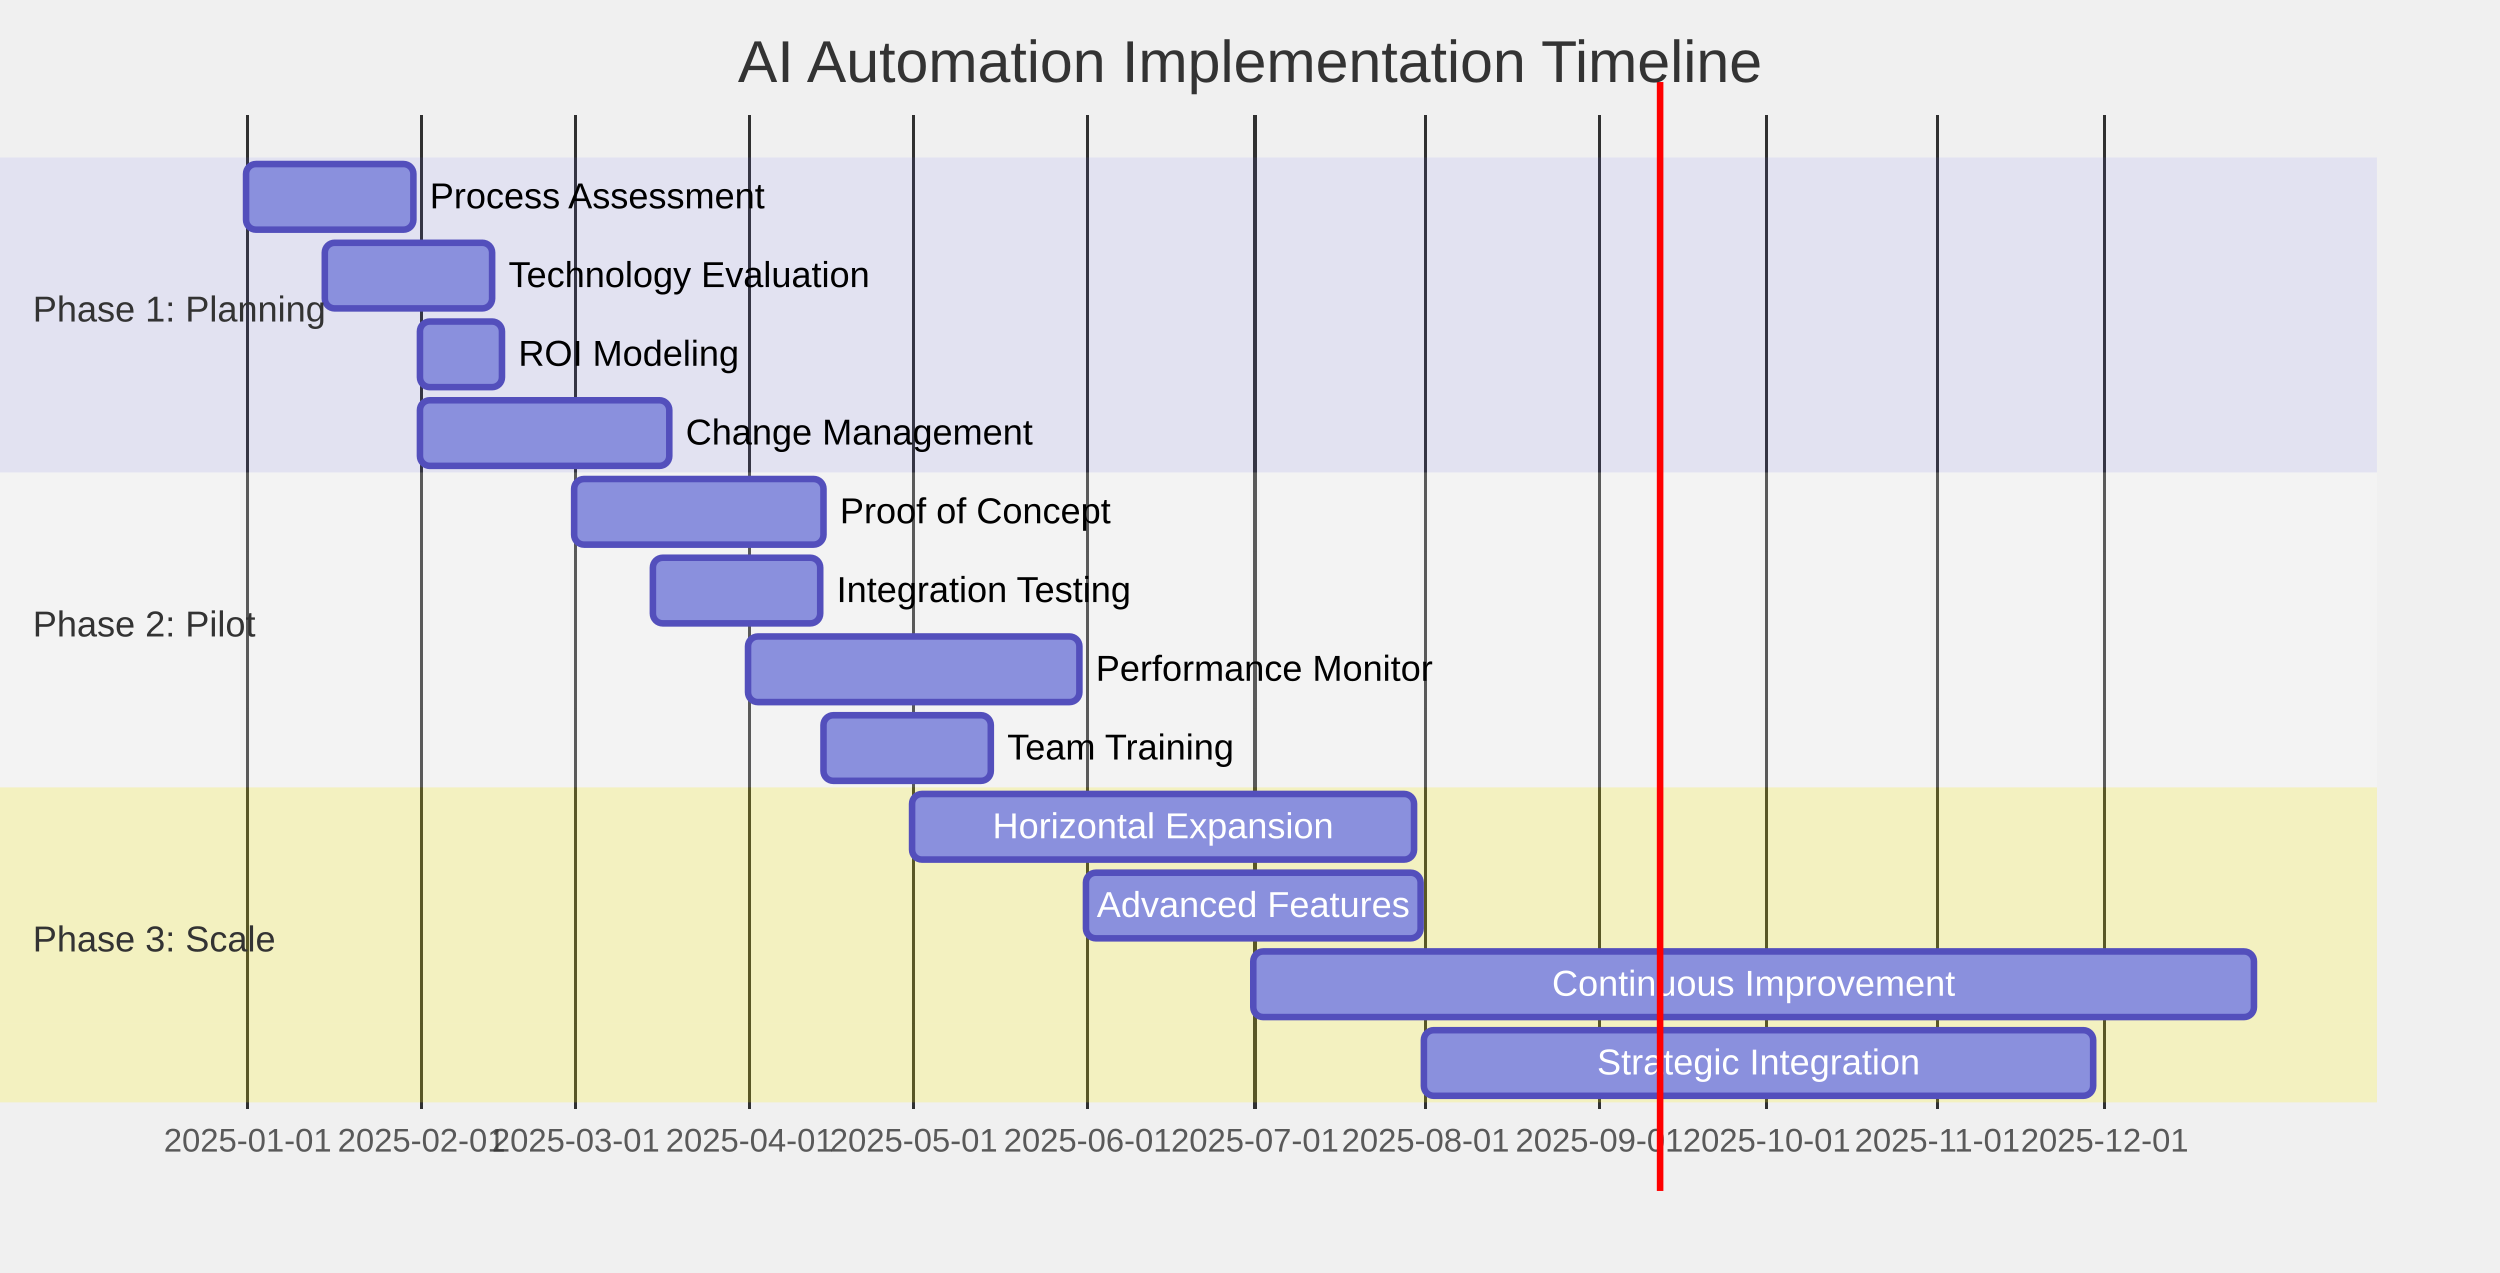
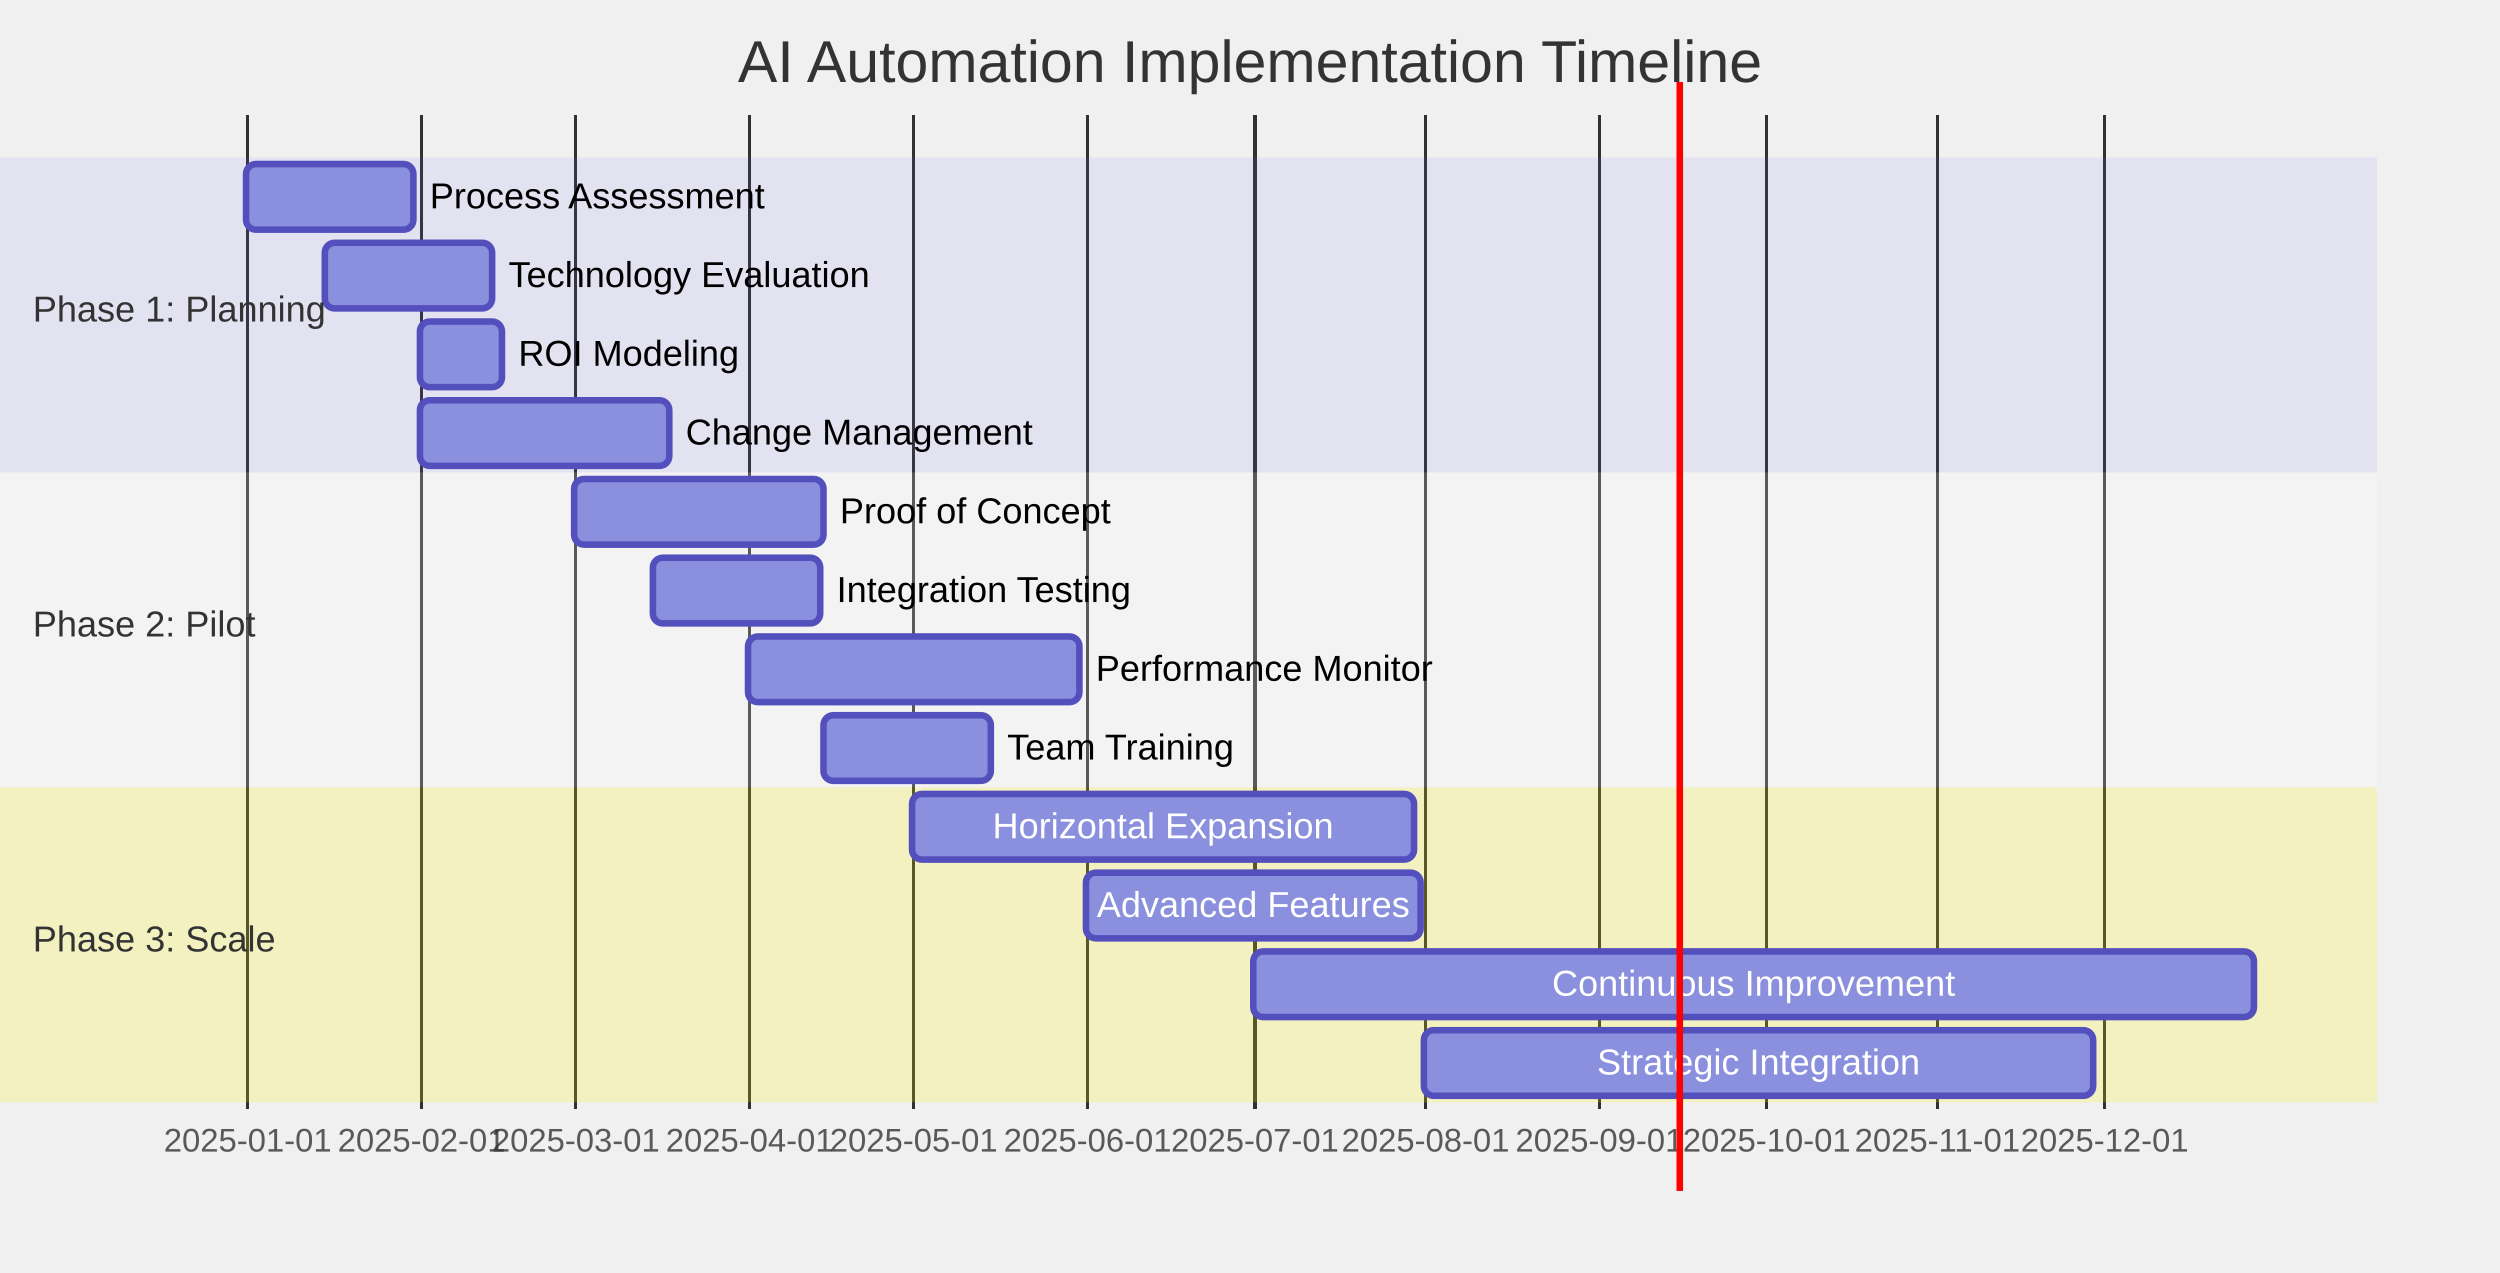
<svg xmlns="http://www.w3.org/2000/svg" aria-roledescription="gantt" role="graphics-document document" style="max-width: 762px; background-color: transparent;" viewBox="0 0 762 388" width="100%" id="my-svg">
  <style>#my-svg{font-family:"trebuchet ms",verdana,arial,sans-serif;font-size:16px;fill:#333;}#my-svg .error-icon{fill:#552222;}#my-svg .error-text{fill:#552222;stroke:#552222;}#my-svg .edge-thickness-normal{stroke-width:2px;}#my-svg .edge-thickness-thick{stroke-width:3.5px;}#my-svg .edge-pattern-solid{stroke-dasharray:0;}#my-svg .edge-pattern-dashed{stroke-dasharray:3;}#my-svg .edge-pattern-dotted{stroke-dasharray:2;}#my-svg .marker{fill:#333333;stroke:#333333;}#my-svg .marker.cross{stroke:#333333;}#my-svg svg{font-family:"trebuchet ms",verdana,arial,sans-serif;font-size:16px;}#my-svg .mermaid-main-font{font-family:var(--mermaid-font-family, "trebuchet ms", verdana, arial, sans-serif);}#my-svg .exclude-range{fill:#eeeeee;}#my-svg .section{stroke:none;opacity:0.2;}#my-svg .section0{fill:rgba(102, 102, 255, 0.49);}#my-svg .section2{fill:#fff400;}#my-svg .section1,#my-svg .section3{fill:white;opacity:0.2;}#my-svg .sectionTitle0{fill:#333;}#my-svg .sectionTitle1{fill:#333;}#my-svg .sectionTitle2{fill:#333;}#my-svg .sectionTitle3{fill:#333;}#my-svg .sectionTitle{text-anchor:start;font-family:var(--mermaid-font-family, "trebuchet ms", verdana, arial, sans-serif);}#my-svg .grid .tick{stroke:lightgrey;opacity:0.8;shape-rendering:crispEdges;}#my-svg .grid .tick text{font-family:"trebuchet ms",verdana,arial,sans-serif;fill:#333;}#my-svg .grid path{stroke-width:0;}#my-svg .today{fill:none;stroke:red;stroke-width:2px;}#my-svg .task{stroke-width:2;}#my-svg .taskText{text-anchor:middle;font-family:var(--mermaid-font-family, "trebuchet ms", verdana, arial, sans-serif);}#my-svg .taskTextOutsideRight{fill:black;text-anchor:start;font-family:var(--mermaid-font-family, "trebuchet ms", verdana, arial, sans-serif);}#my-svg .taskTextOutsideLeft{fill:black;text-anchor:end;}#my-svg .task.clickable{cursor:pointer;}#my-svg .taskText.clickable{cursor:pointer;fill:#003163!important;font-weight:bold;}#my-svg .taskTextOutsideLeft.clickable{cursor:pointer;fill:#003163!important;font-weight:bold;}#my-svg .taskTextOutsideRight.clickable{cursor:pointer;fill:#003163!important;font-weight:bold;}#my-svg .taskText0,#my-svg .taskText1,#my-svg .taskText2,#my-svg .taskText3{fill:white;}#my-svg .task0,#my-svg .task1,#my-svg .task2,#my-svg .task3{fill:#8a90dd;stroke:#534fbc;}#my-svg .taskTextOutside0,#my-svg .taskTextOutside2{fill:black;}#my-svg .taskTextOutside1,#my-svg .taskTextOutside3{fill:black;}#my-svg .active0,#my-svg .active1,#my-svg .active2,#my-svg .active3{fill:#bfc7ff;stroke:#534fbc;}#my-svg .activeText0,#my-svg .activeText1,#my-svg .activeText2,#my-svg .activeText3{fill:black!important;}#my-svg .done0,#my-svg .done1,#my-svg .done2,#my-svg .done3{stroke:grey;fill:lightgrey;stroke-width:2;}#my-svg .doneText0,#my-svg .doneText1,#my-svg .doneText2,#my-svg .doneText3{fill:black!important;}#my-svg .crit0,#my-svg .crit1,#my-svg .crit2,#my-svg .crit3{stroke:#ff8888;fill:red;stroke-width:2;}#my-svg .activeCrit0,#my-svg .activeCrit1,#my-svg .activeCrit2,#my-svg .activeCrit3{stroke:#ff8888;fill:#bfc7ff;stroke-width:2;}#my-svg .doneCrit0,#my-svg .doneCrit1,#my-svg .doneCrit2,#my-svg .doneCrit3{stroke:#ff8888;fill:lightgrey;stroke-width:2;cursor:pointer;shape-rendering:crispEdges;}#my-svg .milestone{transform:rotate(45deg) scale(0.8,0.8);}#my-svg .milestoneText{font-style:italic;}#my-svg .doneCritText0,#my-svg .doneCritText1,#my-svg .doneCritText2,#my-svg .doneCritText3{fill:black!important;}#my-svg .activeCritText0,#my-svg .activeCritText1,#my-svg .activeCritText2,#my-svg .activeCritText3{fill:black!important;}#my-svg .titleText{text-anchor:middle;font-size:18px;fill:#333;font-family:var(--mermaid-font-family, "trebuchet ms", verdana, arial, sans-serif);}#my-svg :root{--mermaid-font-family:"trebuchet ms",verdana,arial,sans-serif;}</style>
  <g />
  <g text-anchor="middle" font-family="sans-serif" font-size="10" fill="none" transform="translate(75, 338)" class="grid">
    <path d="M0.5,-303V0.5H612.5V-303" stroke="currentColor" class="domain" />
    <g transform="translate(0.5,0)" opacity="1" class="tick">
      <line y2="-303" stroke="currentColor" />
      <text style="text-anchor: middle;" font-size="10" stroke="none" dy="1em" y="3" fill="#000">2025-01-01</text>
    </g>
    <g transform="translate(53.5,0)" opacity="1" class="tick">
      <line y2="-303" stroke="currentColor" />
      <text style="text-anchor: middle;" font-size="10" stroke="none" dy="1em" y="3" fill="#000">2025-02-01</text>
    </g>
    <g transform="translate(100.5,0)" opacity="1" class="tick">
      <line y2="-303" stroke="currentColor" />
      <text style="text-anchor: middle;" font-size="10" stroke="none" dy="1em" y="3" fill="#000">2025-03-01</text>
    </g>
    <g transform="translate(153.5,0)" opacity="1" class="tick">
      <line y2="-303" stroke="currentColor" />
      <text style="text-anchor: middle;" font-size="10" stroke="none" dy="1em" y="3" fill="#000">2025-04-01</text>
    </g>
    <g transform="translate(203.5,0)" opacity="1" class="tick">
      <line y2="-303" stroke="currentColor" />
      <text style="text-anchor: middle;" font-size="10" stroke="none" dy="1em" y="3" fill="#000">2025-05-01</text>
    </g>
    <g transform="translate(256.5,0)" opacity="1" class="tick">
      <line y2="-303" stroke="currentColor" />
      <text style="text-anchor: middle;" font-size="10" stroke="none" dy="1em" y="3" fill="#000">2025-06-01</text>
    </g>
    <g transform="translate(307.5,0)" opacity="1" class="tick">
      <line y2="-303" stroke="currentColor" />
      <text style="text-anchor: middle;" font-size="10" stroke="none" dy="1em" y="3" fill="#000">2025-07-01</text>
    </g>
    <g transform="translate(359.5,0)" opacity="1" class="tick">
      <line y2="-303" stroke="currentColor" />
      <text style="text-anchor: middle;" font-size="10" stroke="none" dy="1em" y="3" fill="#000">2025-08-01</text>
    </g>
    <g transform="translate(412.5,0)" opacity="1" class="tick">
      <line y2="-303" stroke="currentColor" />
      <text style="text-anchor: middle;" font-size="10" stroke="none" dy="1em" y="3" fill="#000">2025-09-01</text>
    </g>
    <g transform="translate(463.5,0)" opacity="1" class="tick">
      <line y2="-303" stroke="currentColor" />
      <text style="text-anchor: middle;" font-size="10" stroke="none" dy="1em" y="3" fill="#000">2025-10-01</text>
    </g>
    <g transform="translate(515.5,0)" opacity="1" class="tick">
      <line y2="-303" stroke="currentColor" />
      <text style="text-anchor: middle;" font-size="10" stroke="none" dy="1em" y="3" fill="#000">2025-11-01</text>
    </g>
    <g transform="translate(566.5,0)" opacity="1" class="tick">
      <line y2="-303" stroke="currentColor" />
      <text style="text-anchor: middle;" font-size="10" stroke="none" dy="1em" y="3" fill="#000">2025-12-01</text>
    </g>
  </g>
  <g>
    <rect class="section section0" height="24" width="724.5" y="48" x="0" />
    <rect class="section section0" height="24" width="724.5" y="72" x="0" />
    <rect class="section section0" height="24" width="724.5" y="96" x="0" />
    <rect class="section section0" height="24" width="724.5" y="120" x="0" />
    <rect class="section section1" height="24" width="724.5" y="144" x="0" />
    <rect class="section section1" height="24" width="724.5" y="168" x="0" />
    <rect class="section section1" height="24" width="724.5" y="192" x="0" />
    <rect class="section section1" height="24" width="724.5" y="216" x="0" />
    <rect class="section section2" height="24" width="724.5" y="240" x="0" />
    <rect class="section section2" height="24" width="724.5" y="264" x="0" />
    <rect class="section section2" height="24" width="724.5" y="288" x="0" />
    <rect class="section section2" height="24" width="724.5" y="312" x="0" />
  </g>
  <g>
    <rect class="task task0" transform-origin="100.5px 60px" height="20" width="51" y="50" x="75" ry="3" rx="3" id="task1" />
    <rect class="task task0" transform-origin="124.5px 84px" height="20" width="51" y="74" x="99" ry="3" rx="3" id="task2" />
    <rect class="task task0" transform-origin="140.5px 108px" height="20" width="25" y="98" x="128" ry="3" rx="3" id="task3" />
    <rect class="task task0" transform-origin="166px 132px" height="20" width="76" y="122" x="128" ry="3" rx="3" id="task4" />
    <rect class="task task1" transform-origin="213px 156px" height="20" width="76" y="146" x="175" ry="3" rx="3" id="task5" />
    <rect class="task task1" transform-origin="224.5px 180px" height="20" width="51" y="170" x="199" ry="3" rx="3" id="task6" />
    <rect class="task task1" transform-origin="278.5px 204px" height="20" width="101" y="194" x="228" ry="3" rx="3" id="task7" />
    <rect class="task task1" transform-origin="276.5px 228px" height="20" width="51" y="218" x="251" ry="3" rx="3" id="task8" />
    <rect class="task task2" transform-origin="354.5px 252px" height="20" width="153" y="242" x="278" ry="3" rx="3" id="task9" />
    <rect class="task task2" transform-origin="382px 276px" height="20" width="102" y="266" x="331" ry="3" rx="3" id="task10" />
    <rect class="task task2" transform-origin="534.5px 300px" height="20" width="305" y="290" x="382" ry="3" rx="3" id="task11" />
    <rect class="task task2" transform-origin="536px 324px" height="20" width="204" y="314" x="434" ry="3" rx="3" id="task12" />
    <text class="taskTextOutsideRight taskTextOutside0  width-102.09375" y="63.5" x="131" font-size="11" id="task1-text">Process Assessment     </text>
    <text class="taskTextOutsideRight taskTextOutside0  width-110.078125" y="87.5" x="155" font-size="11" id="task2-text">Technology Evaluation  </text>
    <text class="taskTextOutsideRight taskTextOutside0  width-67.265625" y="111.5" x="158" font-size="11" id="task3-text">ROI Modeling          </text>
    <text class="taskTextOutsideRight taskTextOutside0  width-105.796875" y="135.5" x="209" font-size="11" id="task4-text">Change Management     </text>
    <text class="taskTextOutsideRight taskTextOutside1  width-82.5625" y="159.5" x="256" font-size="11" id="task5-text">Proof of Concept      </text>
    <text class="taskTextOutsideRight taskTextOutside1  width-89.703125" y="183.5" x="255" font-size="11" id="task6-text">Integration Testing   </text>
    <text class="taskTextOutsideRight taskTextOutside1  width-103.04296875" y="207.5" x="334" font-size="11" id="task7-text">Performance Monitor   </text>
    <text class="taskTextOutsideRight taskTextOutside1  width-69.09375" y="231.5" x="307" font-size="11" id="task8-text">Team Training         </text>
    <text class="taskText taskText2  width-103.953125" y="255.5" x="354.5" font-size="11" id="task9-text">Horizontal Expansion  </text>
    <text class="taskText taskText2  width-95.890625" y="279.5" x="382" font-size="11" id="task10-text">Advanced Features     </text>
    <text class="taskText taskText2  width-122.90625" y="303.5" x="534.5" font-size="11" id="task11-text">Continuous Improvement</text>
    <text class="taskText taskText2  width-98.453125" y="327.5" x="536" font-size="11" id="task12-text">Strategic Integration </text>
  </g>
  <g>
    <text class="sectionTitle sectionTitle0" font-size="11" y="98" x="10" dy="0em">
      <tspan x="10" alignment-baseline="central">Phase 1: Planning</tspan>
    </text>
    <text class="sectionTitle sectionTitle1" font-size="11" y="194" x="10" dy="0em">
      <tspan x="10" alignment-baseline="central">Phase 2: Pilot</tspan>
    </text>
    <text class="sectionTitle sectionTitle2" font-size="11" y="290" x="10" dy="0em">
      <tspan x="10" alignment-baseline="central">Phase 3: Scale</tspan>
    </text>
  </g>
  <g class="today">
-     <line class="today" y2="363" y1="25" x2="506" x1="506" />
+     <line class="today" y2="363" y1="25" x2="512" x1="512" />
  </g>
  <text class="titleText" y="25" x="381">AI Automation Implementation Timeline</text>
</svg>
